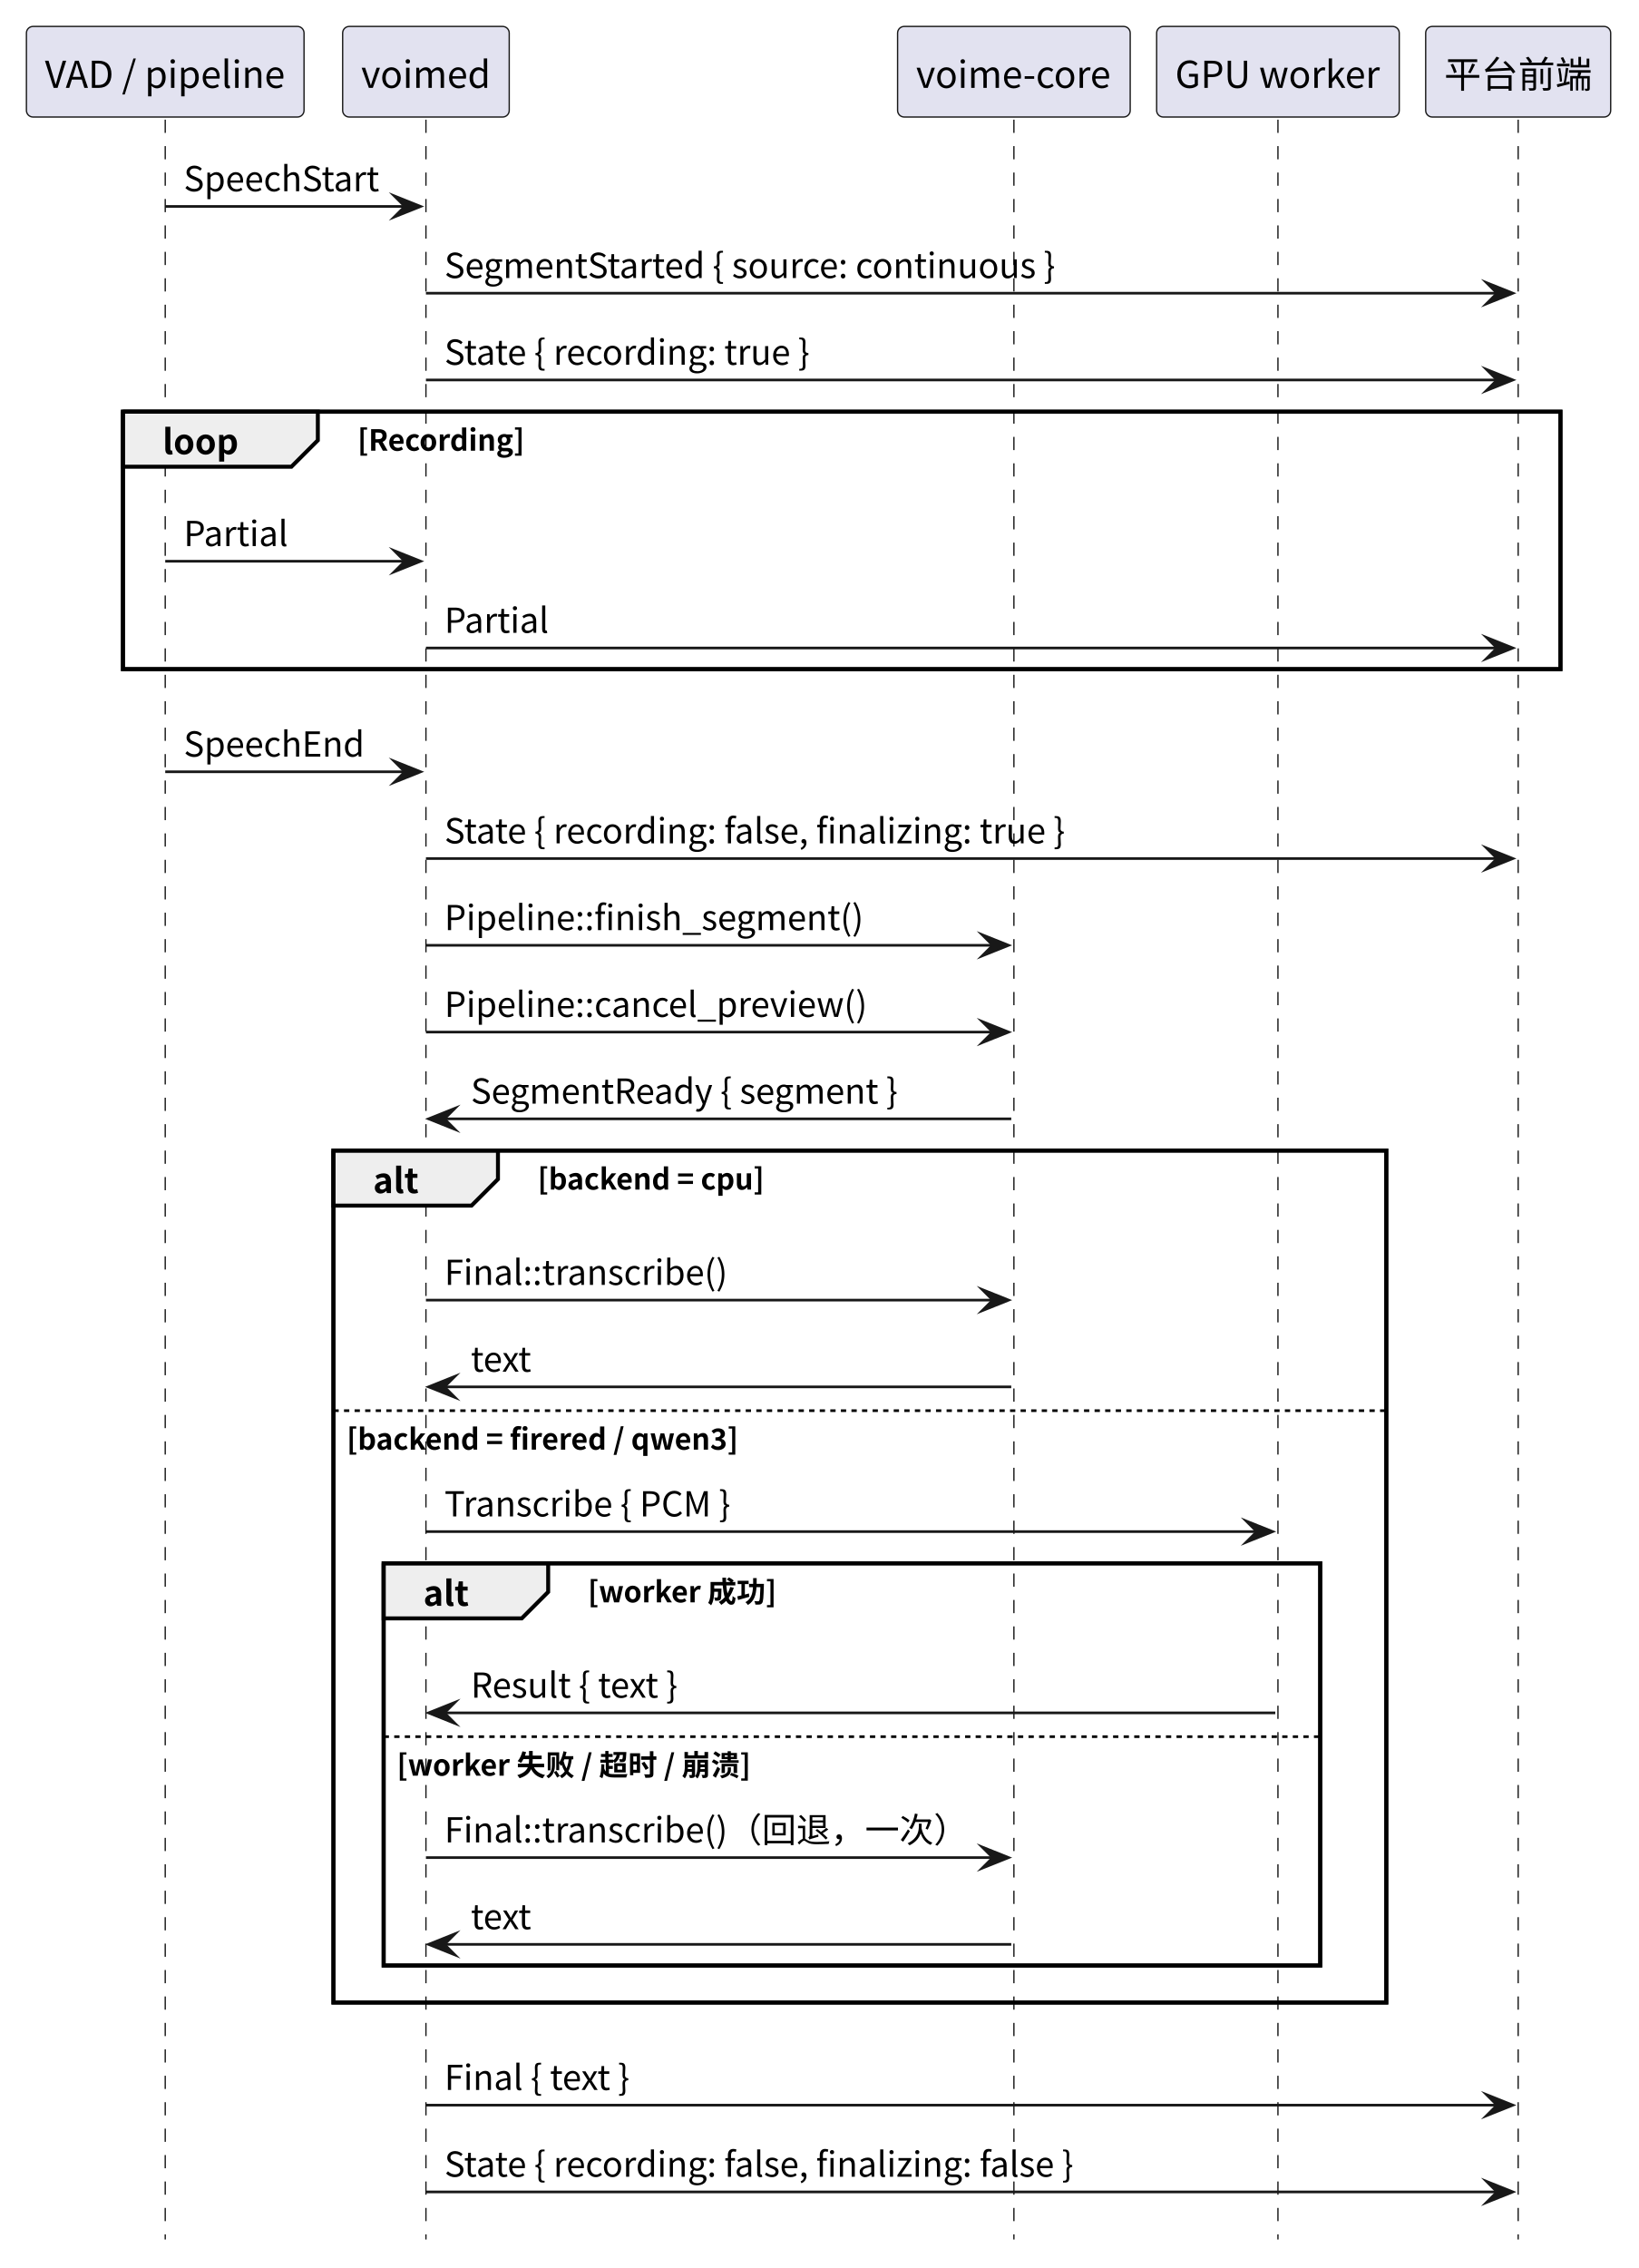
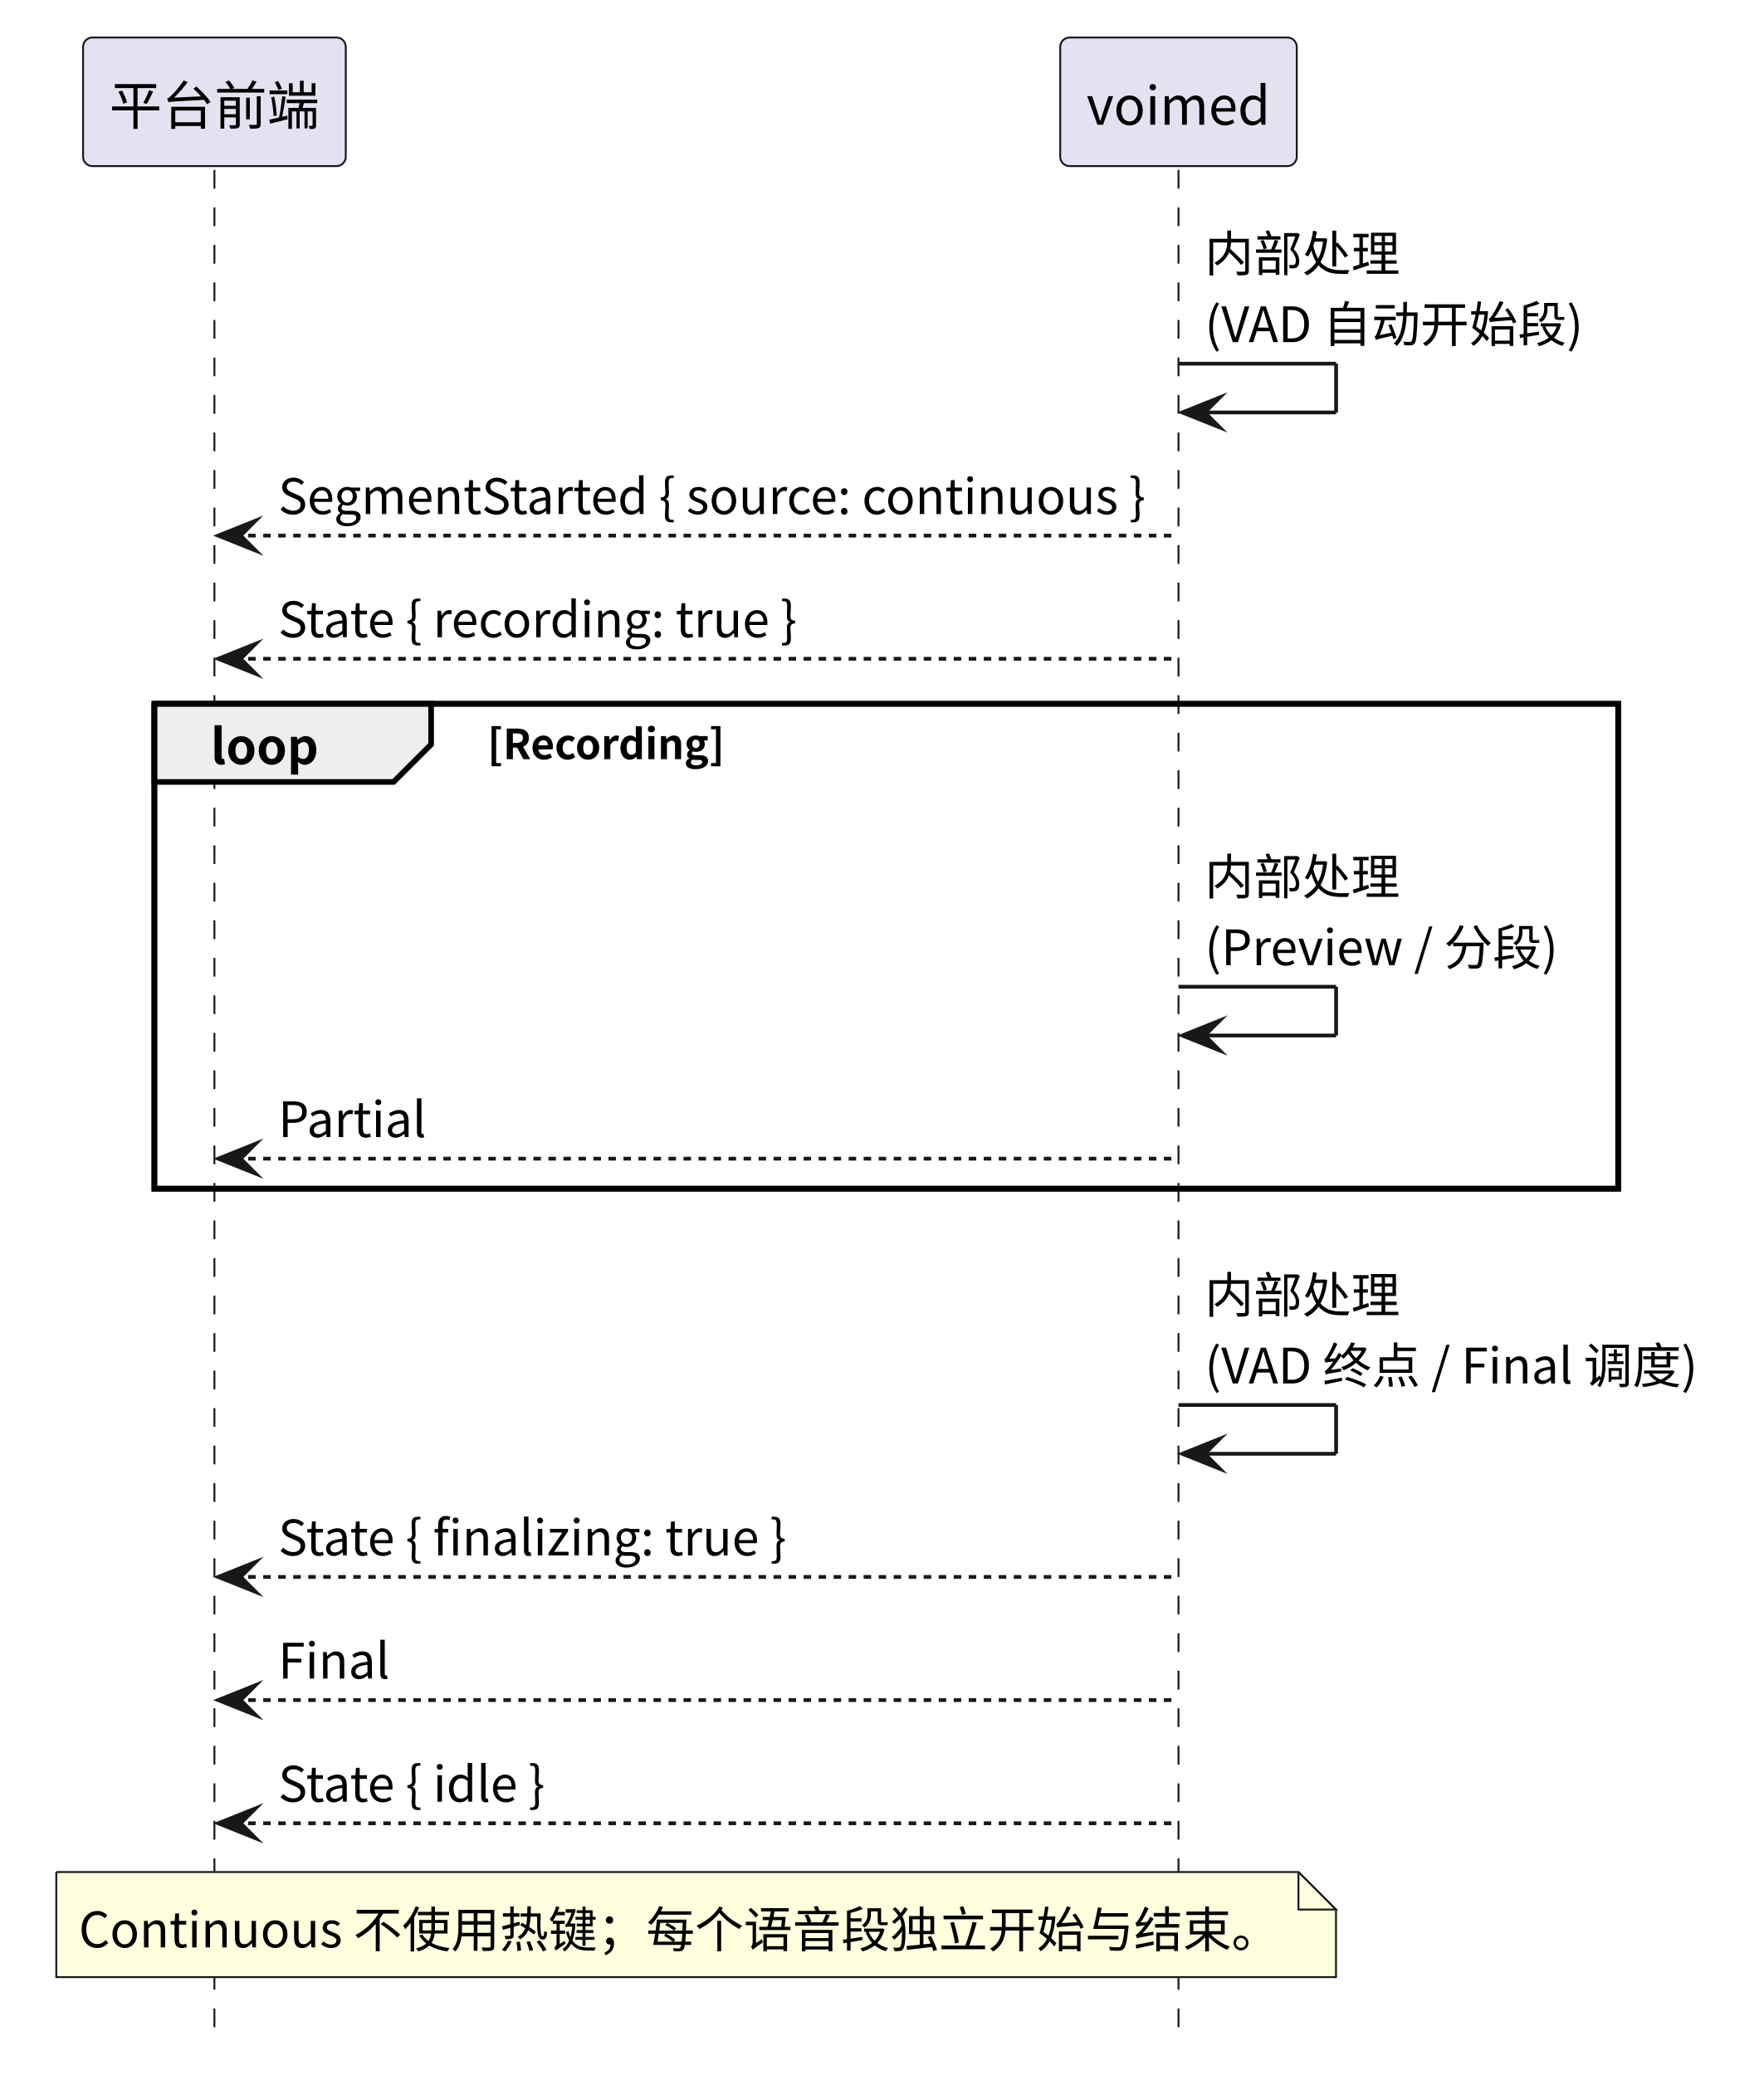
- <svg xmlns="http://www.w3.org/2000/svg" version="1.1" data-diagram-type="SEQUENCE" style="width:620px;height:858px;background:#FFFFFF;" width="620px" height="858px" viewBox="0 0 620 858" zoomAndPan="magnify" preserveAspectRatio="none" contentStyleType="text/css">
+ <svg xmlns="http://www.w3.org/2000/svg" version="1.1" data-diagram-type="SEQUENCE" style="width:470px;height:553px;background:#FFFFFF;" width="470px" height="553px" viewBox="0 0 470 553" zoomAndPan="magnify" preserveAspectRatio="none" contentStyleType="text/css">
  <defs />
  <g font-family="sans-serif" lengthAdjust="spacing">
-     <rect x="46.521" y="155.744" width="543.924" height="97.4" fill="none" style="stroke:#000;stroke-width:1.5;" />
-     <rect x="126.167" y="435.264" width="398.379" height="322.304" fill="none" style="stroke:#000;stroke-width:1.5;" />
-     <rect x="145.167" y="591.416" width="354.379" height="152.152" fill="none" style="stroke:#000;stroke-width:1.5;" />
+     <rect x="41.135" y="187.568" width="390.054" height="129.224" fill="none" style="stroke:#000;stroke-width:1.5;" />
    <g>
-       <rect x="59.021" y="45.272" width="8" height="801.944" fill="#000" fill-opacity="0" />
-       <line x1="62.521" y1="45.272" x2="62.521" y2="847.216" style="stroke:#181818;stroke-width:0.5;stroke-dasharray:5,5;" />
+       <rect x="53.635" y="45.272" width="8" height="497.464" fill="#000" fill-opacity="0" />
+       <line x1="57.135" y1="45.272" x2="57.135" y2="542.736" style="stroke:#181818;stroke-width:0.5;stroke-dasharray:5,5;" />
    </g>
    <g>
-       <rect x="157.667" y="45.272" width="8" height="801.944" fill="#000" fill-opacity="0" />
-       <line x1="161.167" y1="45.272" x2="161.167" y2="847.216" style="stroke:#181818;stroke-width:0.5;stroke-dasharray:5,5;" />
+       <rect x="310.53" y="45.272" width="8" height="497.464" fill="#000" fill-opacity="0" />
+       <line x1="314.03" y1="45.272" x2="314.03" y2="542.736" style="stroke:#181818;stroke-width:0.5;stroke-dasharray:5,5;" />
    </g>
-     <g>
-       <rect x="380.138" y="45.272" width="8" height="801.944" fill="#000" fill-opacity="0" />
-       <line x1="383.638" y1="45.272" x2="383.638" y2="847.216" style="stroke:#181818;stroke-width:0.5;stroke-dasharray:5,5;" />
-     </g>
-     <g>
-       <rect x="480.046" y="45.272" width="8" height="801.944" fill="#000" fill-opacity="0" />
-       <line x1="483.546" y1="45.272" x2="483.546" y2="847.216" style="stroke:#181818;stroke-width:0.5;stroke-dasharray:5,5;" />
-     </g>
-     <g>
-       <rect x="570.944" y="45.272" width="8" height="801.944" fill="#000" fill-opacity="0" />
-       <line x1="574.444" y1="45.272" x2="574.444" y2="847.216" style="stroke:#181818;stroke-width:0.5;stroke-dasharray:5,5;" />
-     </g>
-     <rect x="10" y="10" width="105.042" height="34.272" fill="#E2E2F0" style="stroke:#181818;stroke-width:0.5;" rx="2.5" ry="2.5" />
-     <text x="17" y="33.24" fill="#000" font-size="14" textLength="91.042" font-family="'Noto Sans CJK SC'">VAD / pipeline</text>
-     <rect x="129.653" y="10" width="63.028" height="34.272" fill="#E2E2F0" style="stroke:#181818;stroke-width:0.5;" rx="2.5" ry="2.5" />
-     <text x="136.653" y="33.24" fill="#000" font-size="14" textLength="49.028" font-family="'Noto Sans CJK SC'">voimed</text>
-     <rect x="339.629" y="10" width="88.018" height="34.272" fill="#E2E2F0" style="stroke:#181818;stroke-width:0.5;" rx="2.5" ry="2.5" />
-     <text x="346.629" y="33.24" fill="#000" font-size="14" textLength="74.018" font-family="'Noto Sans CJK SC'">voime-core</text>
-     <rect x="437.647" y="10" width="91.798" height="34.272" fill="#E2E2F0" style="stroke:#181818;stroke-width:0.5;" rx="2.5" ry="2.5" />
-     <text x="444.647" y="33.24" fill="#000" font-size="14" textLength="77.798" font-family="'Noto Sans CJK SC'">GPU worker</text>
-     <rect x="539.445" y="10" width="70" height="34.272" fill="#E2E2F0" style="stroke:#181818;stroke-width:0.5;" rx="2.5" ry="2.5" />
-     <text x="546.445" y="33.24" fill="#000" font-size="14" textLength="56" font-family="'Noto Sans CJK SC'">平台前端</text>
-     <polygon points="149.167,74.096,159.167,78.096,149.167,82.096,153.167,78.096" fill="#181818" style="stroke:#181818;stroke-width:1;stroke-linejoin:miter;stroke-miterlimit:10;" />
-     <line x1="62.521" y1="78.096" x2="155.167" y2="78.096" style="stroke:#181818;stroke-width:1;" />
-     <text x="69.521" y="72.352" fill="#000" font-size="13" textLength="74.646" font-family="'Noto Sans CJK SC'">SpeechStart</text>
-     <polygon points="562.444,106.92,572.444,110.92,562.444,114.92,566.444,110.92" fill="#181818" style="stroke:#181818;stroke-width:1;stroke-linejoin:miter;stroke-miterlimit:10;" />
-     <line x1="161.167" y1="110.92" x2="568.444" y2="110.92" style="stroke:#181818;stroke-width:1;" />
-     <text x="168.167" y="105.176" fill="#000" font-size="13" textLength="232.895" font-family="'Noto Sans CJK SC'">SegmentStarted { source: continuous }</text>
-     <polygon points="562.444,139.744,572.444,143.744,562.444,147.744,566.444,143.744" fill="#181818" style="stroke:#181818;stroke-width:1;stroke-linejoin:miter;stroke-miterlimit:10;" />
-     <line x1="161.167" y1="143.744" x2="568.444" y2="143.744" style="stroke:#181818;stroke-width:1;" />
-     <text x="168.167" y="138" fill="#000" font-size="13" textLength="139.854" font-family="'Noto Sans CJK SC'">State { recording: true }</text>
-     <path d="M46.521,155.744 L120.264,155.744 L120.264,166.568 L110.264,176.568 L46.521,176.568 L46.521,155.744" style="stroke:#000;stroke-width:1.5;" fill="#EEE" />
-     <rect x="46.521" y="155.744" width="543.924" height="97.4" fill="none" style="stroke:#000;stroke-width:1.5;" />
-     <text x="61.521" y="171.824" fill="#000" font-size="13" textLength="28.743" font-weight="700" font-family="'Noto Sans CJK SC'">loop</text>
-     <text x="135.264" y="170.504" fill="#000" font-size="11" textLength="63.734" font-weight="700" font-family="'Noto Sans CJK SC'">[Recording]</text>
-     <polygon points="149.167,208.32,159.167,212.32,149.167,216.32,153.167,212.32" fill="#181818" style="stroke:#181818;stroke-width:1;stroke-linejoin:miter;stroke-miterlimit:10;" />
-     <line x1="62.521" y1="212.32" x2="155.167" y2="212.32" style="stroke:#181818;stroke-width:1;" />
-     <text x="69.521" y="206.576" fill="#000" font-size="13" textLength="40.079" font-family="'Noto Sans CJK SC'">Partial</text>
-     <polygon points="562.444,241.144,572.444,245.144,562.444,249.144,566.444,245.144" fill="#181818" style="stroke:#181818;stroke-width:1;stroke-linejoin:miter;stroke-miterlimit:10;" />
-     <line x1="161.167" y1="245.144" x2="568.444" y2="245.144" style="stroke:#181818;stroke-width:1;" />
-     <text x="168.167" y="239.4" fill="#000" font-size="13" textLength="40.079" font-family="'Noto Sans CJK SC'">Partial</text>
-     <polygon points="149.167,287.968,159.167,291.968,149.167,295.968,153.167,291.968" fill="#181818" style="stroke:#181818;stroke-width:1;stroke-linejoin:miter;stroke-miterlimit:10;" />
-     <line x1="62.521" y1="291.968" x2="155.167" y2="291.968" style="stroke:#181818;stroke-width:1;" />
-     <text x="69.521" y="286.224" fill="#000" font-size="13" textLength="68.38" font-family="'Noto Sans CJK SC'">SpeechEnd</text>
-     <polygon points="562.444,320.792,572.444,324.792,562.444,328.792,566.444,324.792" fill="#181818" style="stroke:#181818;stroke-width:1;stroke-linejoin:miter;stroke-miterlimit:10;" />
-     <line x1="161.167" y1="324.792" x2="568.444" y2="324.792" style="stroke:#181818;stroke-width:1;" />
-     <text x="168.167" y="319.048" fill="#000" font-size="13" textLength="236.756" font-family="'Noto Sans CJK SC'">State { recording: false, finalizing: true }</text>
-     <polygon points="371.638,353.616,381.638,357.616,371.638,361.616,375.638,357.616" fill="#181818" style="stroke:#181818;stroke-width:1;stroke-linejoin:miter;stroke-miterlimit:10;" />
-     <line x1="161.167" y1="357.616" x2="377.638" y2="357.616" style="stroke:#181818;stroke-width:1;" />
-     <text x="168.167" y="351.872" fill="#000" font-size="13" textLength="158.717" font-family="'Noto Sans CJK SC'">Pipeline::finish_segment()</text>
-     <polygon points="371.638,386.44,381.638,390.44,371.638,394.44,375.638,390.44" fill="#181818" style="stroke:#181818;stroke-width:1;stroke-linejoin:miter;stroke-miterlimit:10;" />
-     <line x1="161.167" y1="390.44" x2="377.638" y2="390.44" style="stroke:#181818;stroke-width:1;" />
-     <text x="168.167" y="384.696" fill="#000" font-size="13" textLength="160.433" font-family="'Noto Sans CJK SC'">Pipeline::cancel_preview()</text>
-     <polygon points="172.167,419.264,162.167,423.264,172.167,427.264,168.167,423.264" fill="#181818" style="stroke:#181818;stroke-width:1;stroke-linejoin:miter;stroke-miterlimit:10;" />
-     <line x1="166.167" y1="423.264" x2="382.638" y2="423.264" style="stroke:#181818;stroke-width:1;" />
-     <text x="178.167" y="417.52" fill="#000" font-size="13" textLength="162.175" font-family="'Noto Sans CJK SC'">SegmentReady { segment }</text>
-     <path d="M126.167,435.264 L188.418,435.264 L188.418,446.088 L178.418,456.088 L126.167,456.088 L126.167,435.264" style="stroke:#000;stroke-width:1.5;" fill="#EEE" />
-     <rect x="126.167" y="435.264" width="398.379" height="322.304" fill="none" style="stroke:#000;stroke-width:1.5;" />
-     <text x="141.167" y="451.344" fill="#000" font-size="13" textLength="17.251" font-weight="700" font-family="'Noto Sans CJK SC'">alt</text>
-     <text x="203.418" y="450.024" fill="#000" font-size="11" textLength="86.239" font-weight="700" font-family="'Noto Sans CJK SC'">[backend = cpu]</text>
-     <polygon points="371.638,487.84,381.638,491.84,371.638,495.84,375.638,491.84" fill="#181818" style="stroke:#181818;stroke-width:1;stroke-linejoin:miter;stroke-miterlimit:10;" />
-     <line x1="161.167" y1="491.84" x2="377.638" y2="491.84" style="stroke:#181818;stroke-width:1;" />
-     <text x="168.167" y="486.096" fill="#000" font-size="13" textLength="107.471" font-family="'Noto Sans CJK SC'">Final::transcribe()</text>
-     <polygon points="172.167,520.664,162.167,524.664,172.167,528.664,168.167,524.664" fill="#181818" style="stroke:#181818;stroke-width:1;stroke-linejoin:miter;stroke-miterlimit:10;" />
-     <line x1="166.167" y1="524.664" x2="382.638" y2="524.664" style="stroke:#181818;stroke-width:1;" />
-     <text x="178.167" y="518.92" fill="#000" font-size="13" textLength="23.478" font-family="'Noto Sans CJK SC'">text</text>
-     <line x1="126.167" y1="533.664" x2="524.546" y2="533.664" style="stroke:#000;stroke-width:1;stroke-dasharray:2,2;" />
-     <text x="131.167" y="548.424" fill="#000" font-size="11" textLength="149.005" font-weight="700" font-family="'Noto Sans CJK SC'">[backend = firered / qwen3]</text>
-     <polygon points="471.546,575.416,481.546,579.416,471.546,583.416,475.546,579.416" fill="#181818" style="stroke:#181818;stroke-width:1;stroke-linejoin:miter;stroke-miterlimit:10;" />
-     <line x1="161.167" y1="579.416" x2="477.546" y2="579.416" style="stroke:#181818;stroke-width:1;" />
-     <text x="168.167" y="573.672" fill="#000" font-size="13" textLength="109.252" font-family="'Noto Sans CJK SC'">Transcribe { PCM }</text>
-     <path d="M145.167,591.416 L207.418,591.416 L207.418,602.24 L197.418,612.24 L145.167,612.24 L145.167,591.416" style="stroke:#000;stroke-width:1.5;" fill="#EEE" />
-     <rect x="145.167" y="591.416" width="354.379" height="152.152" fill="none" style="stroke:#000;stroke-width:1.5;" />
-     <text x="160.167" y="607.496" fill="#000" font-size="13" textLength="17.251" font-weight="700" font-family="'Noto Sans CJK SC'">alt</text>
-     <text x="222.418" y="606.176" fill="#000" font-size="11" textLength="71.818" font-weight="700" font-family="'Noto Sans CJK SC'">[worker 成功]</text>
-     <polygon points="172.167,643.992,162.167,647.992,172.167,651.992,168.167,647.992" fill="#181818" style="stroke:#181818;stroke-width:1;stroke-linejoin:miter;stroke-miterlimit:10;" />
-     <line x1="166.167" y1="647.992" x2="482.546" y2="647.992" style="stroke:#181818;stroke-width:1;" />
-     <text x="178.167" y="642.248" fill="#000" font-size="13" textLength="79.027" font-family="'Noto Sans CJK SC'">Result { text }</text>
-     <line x1="145.167" y1="656.992" x2="499.546" y2="656.992" style="stroke:#000;stroke-width:1;stroke-dasharray:2,2;" />
-     <text x="150.167" y="671.752" fill="#000" font-size="11" textLength="134.32" font-weight="700" font-family="'Noto Sans CJK SC'">[worker 失败 / 超时 / 崩溃]</text>
-     <polygon points="371.638,698.744,381.638,702.744,371.638,706.744,375.638,702.744" fill="#181818" style="stroke:#181818;stroke-width:1;stroke-linejoin:miter;stroke-miterlimit:10;" />
-     <line x1="161.167" y1="702.744" x2="377.638" y2="702.744" style="stroke:#181818;stroke-width:1;" />
-     <text x="168.167" y="697" fill="#000" font-size="13" textLength="198.471" font-family="'Noto Sans CJK SC'">Final::transcribe()（回退，一次）</text>
-     <polygon points="172.167,731.568,162.167,735.568,172.167,739.568,168.167,735.568" fill="#181818" style="stroke:#181818;stroke-width:1;stroke-linejoin:miter;stroke-miterlimit:10;" />
-     <line x1="166.167" y1="735.568" x2="382.638" y2="735.568" style="stroke:#181818;stroke-width:1;" />
-     <text x="178.167" y="729.824" fill="#000" font-size="13" textLength="23.478" font-family="'Noto Sans CJK SC'">text</text>
-     <polygon points="562.444,792.392,572.444,796.392,562.444,800.392,566.444,796.392" fill="#181818" style="stroke:#181818;stroke-width:1;stroke-linejoin:miter;stroke-miterlimit:10;" />
-     <line x1="161.167" y1="796.392" x2="568.444" y2="796.392" style="stroke:#181818;stroke-width:1;" />
-     <text x="168.167" y="790.648" fill="#000" font-size="13" textLength="70.694" font-family="'Noto Sans CJK SC'">Final { text }</text>
-     <polygon points="562.444,825.216,572.444,829.216,562.444,833.216,566.444,829.216" fill="#181818" style="stroke:#181818;stroke-width:1;stroke-linejoin:miter;stroke-miterlimit:10;" />
-     <line x1="161.167" y1="829.216" x2="568.444" y2="829.216" style="stroke:#181818;stroke-width:1;" />
-     <text x="168.167" y="823.472" fill="#000" font-size="13" textLength="240.24" font-family="'Noto Sans CJK SC'">State { recording: false, finalizing: false }</text>
+     <rect x="22.135" y="10" width="70" height="34.272" fill="#E2E2F0" style="stroke:#181818;stroke-width:0.5;" rx="2.5" ry="2.5" />
+     <text x="29.135" y="33.24" fill="#000" font-size="14" textLength="56" font-family="'Noto Sans CJK SC'">平台前端</text>
+     <rect x="282.516" y="10" width="63.028" height="34.272" fill="#E2E2F0" style="stroke:#181818;stroke-width:0.5;" rx="2.5" ry="2.5" />
+     <text x="289.516" y="33.24" fill="#000" font-size="14" textLength="49.028" font-family="'Noto Sans CJK SC'">voimed</text>
+     <line x1="314.03" y1="96.92" x2="356.03" y2="96.92" style="stroke:#181818;stroke-width:1;" />
+     <line x1="356.03" y1="96.92" x2="356.03" y2="109.92" style="stroke:#181818;stroke-width:1;" />
+     <line x1="315.03" y1="109.92" x2="356.03" y2="109.92" style="stroke:#181818;stroke-width:1;" />
+     <polygon points="325.03,105.92,315.03,109.92,325.03,113.92,321.03,109.92" fill="#181818" style="stroke:#181818;stroke-width:1;stroke-linejoin:miter;stroke-miterlimit:10;" />
+     <text x="321.03" y="72.352" fill="#000" font-size="13" textLength="52" font-family="'Noto Sans CJK SC'">内部处理</text>
+     <text x="321.03" y="91.176" fill="#000" font-size="13" textLength="101.023" font-family="'Noto Sans CJK SC'">(VAD 自动开始段)</text>
+     <polygon points="68.135,138.744,58.135,142.744,68.135,146.744,64.135,142.744" fill="#181818" style="stroke:#181818;stroke-width:1;stroke-linejoin:miter;stroke-miterlimit:10;" />
+     <line x1="62.135" y1="142.744" x2="313.03" y2="142.744" style="stroke:#181818;stroke-width:1;stroke-dasharray:2,2;" />
+     <text x="74.135" y="137" fill="#000" font-size="13" textLength="232.895" font-family="'Noto Sans CJK SC'">SegmentStarted { source: continuous }</text>
+     <polygon points="68.135,171.568,58.135,175.568,68.135,179.568,64.135,175.568" fill="#181818" style="stroke:#181818;stroke-width:1;stroke-linejoin:miter;stroke-miterlimit:10;" />
+     <line x1="62.135" y1="175.568" x2="313.03" y2="175.568" style="stroke:#181818;stroke-width:1;stroke-dasharray:2,2;" />
+     <text x="74.135" y="169.824" fill="#000" font-size="13" textLength="139.854" font-family="'Noto Sans CJK SC'">State { recording: true }</text>
+     <path d="M41.135,187.568 L114.878,187.568 L114.878,198.392 L104.878,208.392 L41.135,208.392 L41.135,187.568" style="stroke:#000;stroke-width:1.5;" fill="#EEE" />
+     <rect x="41.135" y="187.568" width="390.054" height="129.224" fill="none" style="stroke:#000;stroke-width:1.5;" />
+     <text x="56.135" y="203.648" fill="#000" font-size="13" textLength="28.743" font-weight="700" font-family="'Noto Sans CJK SC'">loop</text>
+     <text x="129.878" y="202.328" fill="#000" font-size="11" textLength="63.734" font-weight="700" font-family="'Noto Sans CJK SC'">[Recording]</text>
+     <line x1="314.03" y1="262.968" x2="356.03" y2="262.968" style="stroke:#181818;stroke-width:1;" />
+     <line x1="356.03" y1="262.968" x2="356.03" y2="275.968" style="stroke:#181818;stroke-width:1;" />
+     <line x1="315.03" y1="275.968" x2="356.03" y2="275.968" style="stroke:#181818;stroke-width:1;" />
+     <polygon points="325.03,271.968,315.03,275.968,325.03,279.968,321.03,275.968" fill="#181818" style="stroke:#181818;stroke-width:1;stroke-linejoin:miter;stroke-miterlimit:10;" />
+     <text x="321.03" y="238.4" fill="#000" font-size="13" textLength="52" font-family="'Noto Sans CJK SC'">内部处理</text>
+     <text x="321.03" y="257.224" fill="#000" font-size="13" textLength="94.159" font-family="'Noto Sans CJK SC'">(Preview / 分段)</text>
+     <polygon points="68.135,304.792,58.135,308.792,68.135,312.792,64.135,308.792" fill="#181818" style="stroke:#181818;stroke-width:1;stroke-linejoin:miter;stroke-miterlimit:10;" />
+     <line x1="62.135" y1="308.792" x2="313.03" y2="308.792" style="stroke:#181818;stroke-width:1;stroke-dasharray:2,2;" />
+     <text x="74.135" y="303.048" fill="#000" font-size="13" textLength="40.079" font-family="'Noto Sans CJK SC'">Partial</text>
+     <line x1="314.03" y1="374.44" x2="356.03" y2="374.44" style="stroke:#181818;stroke-width:1;" />
+     <line x1="356.03" y1="374.44" x2="356.03" y2="387.44" style="stroke:#181818;stroke-width:1;" />
+     <line x1="315.03" y1="387.44" x2="356.03" y2="387.44" style="stroke:#181818;stroke-width:1;" />
+     <polygon points="325.03,383.44,315.03,387.44,325.03,391.44,321.03,387.44" fill="#181818" style="stroke:#181818;stroke-width:1;stroke-linejoin:miter;stroke-miterlimit:10;" />
+     <text x="321.03" y="349.872" fill="#000" font-size="13" textLength="52" font-family="'Noto Sans CJK SC'">内部处理</text>
+     <text x="321.03" y="368.696" fill="#000" font-size="13" textLength="131.547" font-family="'Noto Sans CJK SC'">(VAD 终点 / Final 调度)</text>
+     <polygon points="68.135,416.264,58.135,420.264,68.135,424.264,64.135,420.264" fill="#181818" style="stroke:#181818;stroke-width:1;stroke-linejoin:miter;stroke-miterlimit:10;" />
+     <line x1="62.135" y1="420.264" x2="313.03" y2="420.264" style="stroke:#181818;stroke-width:1;stroke-dasharray:2,2;" />
+     <text x="74.135" y="414.52" fill="#000" font-size="13" textLength="136.487" font-family="'Noto Sans CJK SC'">State { finalizing: true }</text>
+     <polygon points="68.135,449.088,58.135,453.088,68.135,457.088,64.135,453.088" fill="#181818" style="stroke:#181818;stroke-width:1;stroke-linejoin:miter;stroke-miterlimit:10;" />
+     <line x1="62.135" y1="453.088" x2="313.03" y2="453.088" style="stroke:#181818;stroke-width:1;stroke-dasharray:2,2;" />
+     <text x="74.135" y="447.344" fill="#000" font-size="13" textLength="29.692" font-family="'Noto Sans CJK SC'">Final</text>
+     <polygon points="68.135,481.912,58.135,485.912,68.135,489.912,64.135,485.912" fill="#181818" style="stroke:#181818;stroke-width:1;stroke-linejoin:miter;stroke-miterlimit:10;" />
+     <line x1="62.135" y1="485.912" x2="313.03" y2="485.912" style="stroke:#181818;stroke-width:1;stroke-dasharray:2,2;" />
+     <text x="74.135" y="480.168" fill="#000" font-size="13" textLength="72.124" font-family="'Noto Sans CJK SC'">State { idle }</text>
+     <path d="M15,498.912 L15,526.912 L356,526.912 L356,508.912 L346,498.912 L15,498.912" style="stroke:#181818;stroke-width:0.5;" fill="#FEFFDD" />
+     <path d="M346,498.912 L346,508.912 L356,508.912 L346,498.912" style="stroke:#181818;stroke-width:0.5;" fill="#FEFFDD" />
+     <text x="21" y="518.992" fill="#000" font-size="13" textLength="320.164" font-family="'Noto Sans CJK SC'">Continuous 不使用热键；每个语音段独立开始与结束。</text>
  </g>
</svg>
